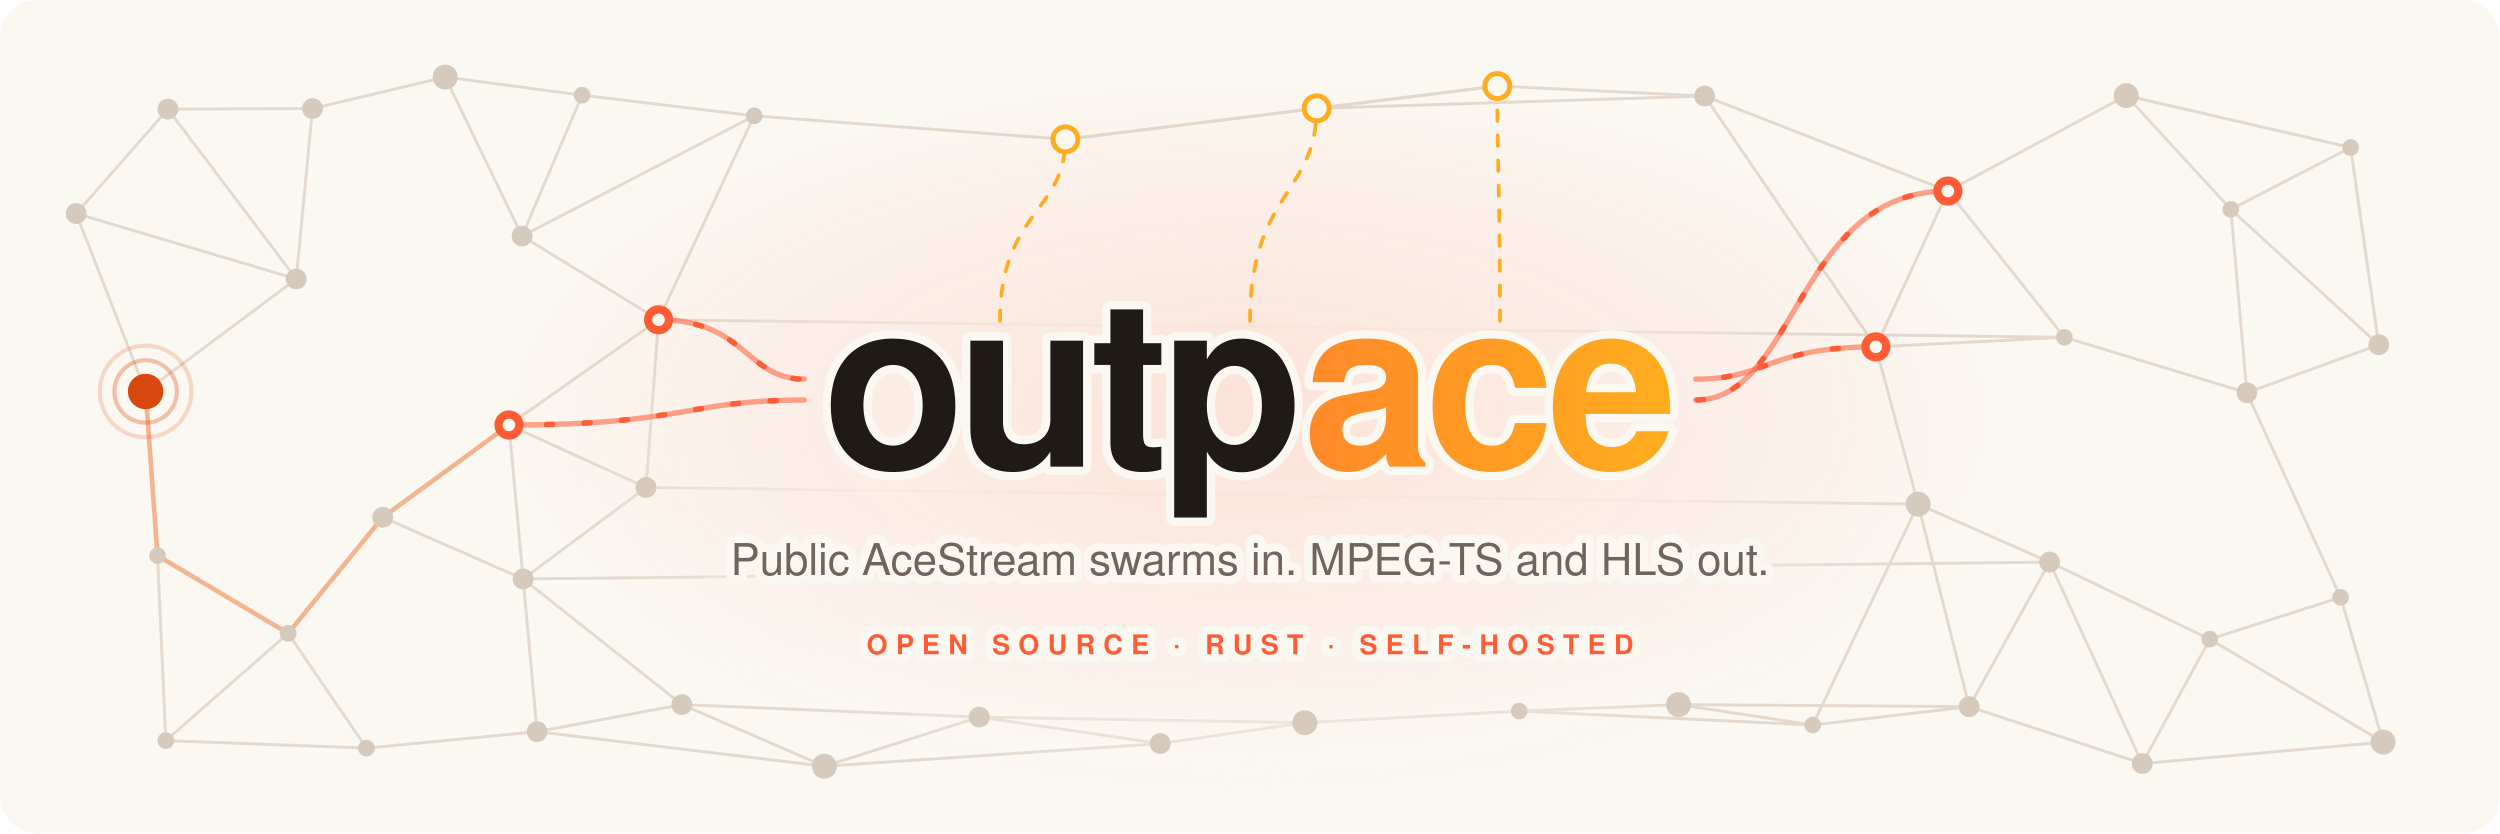
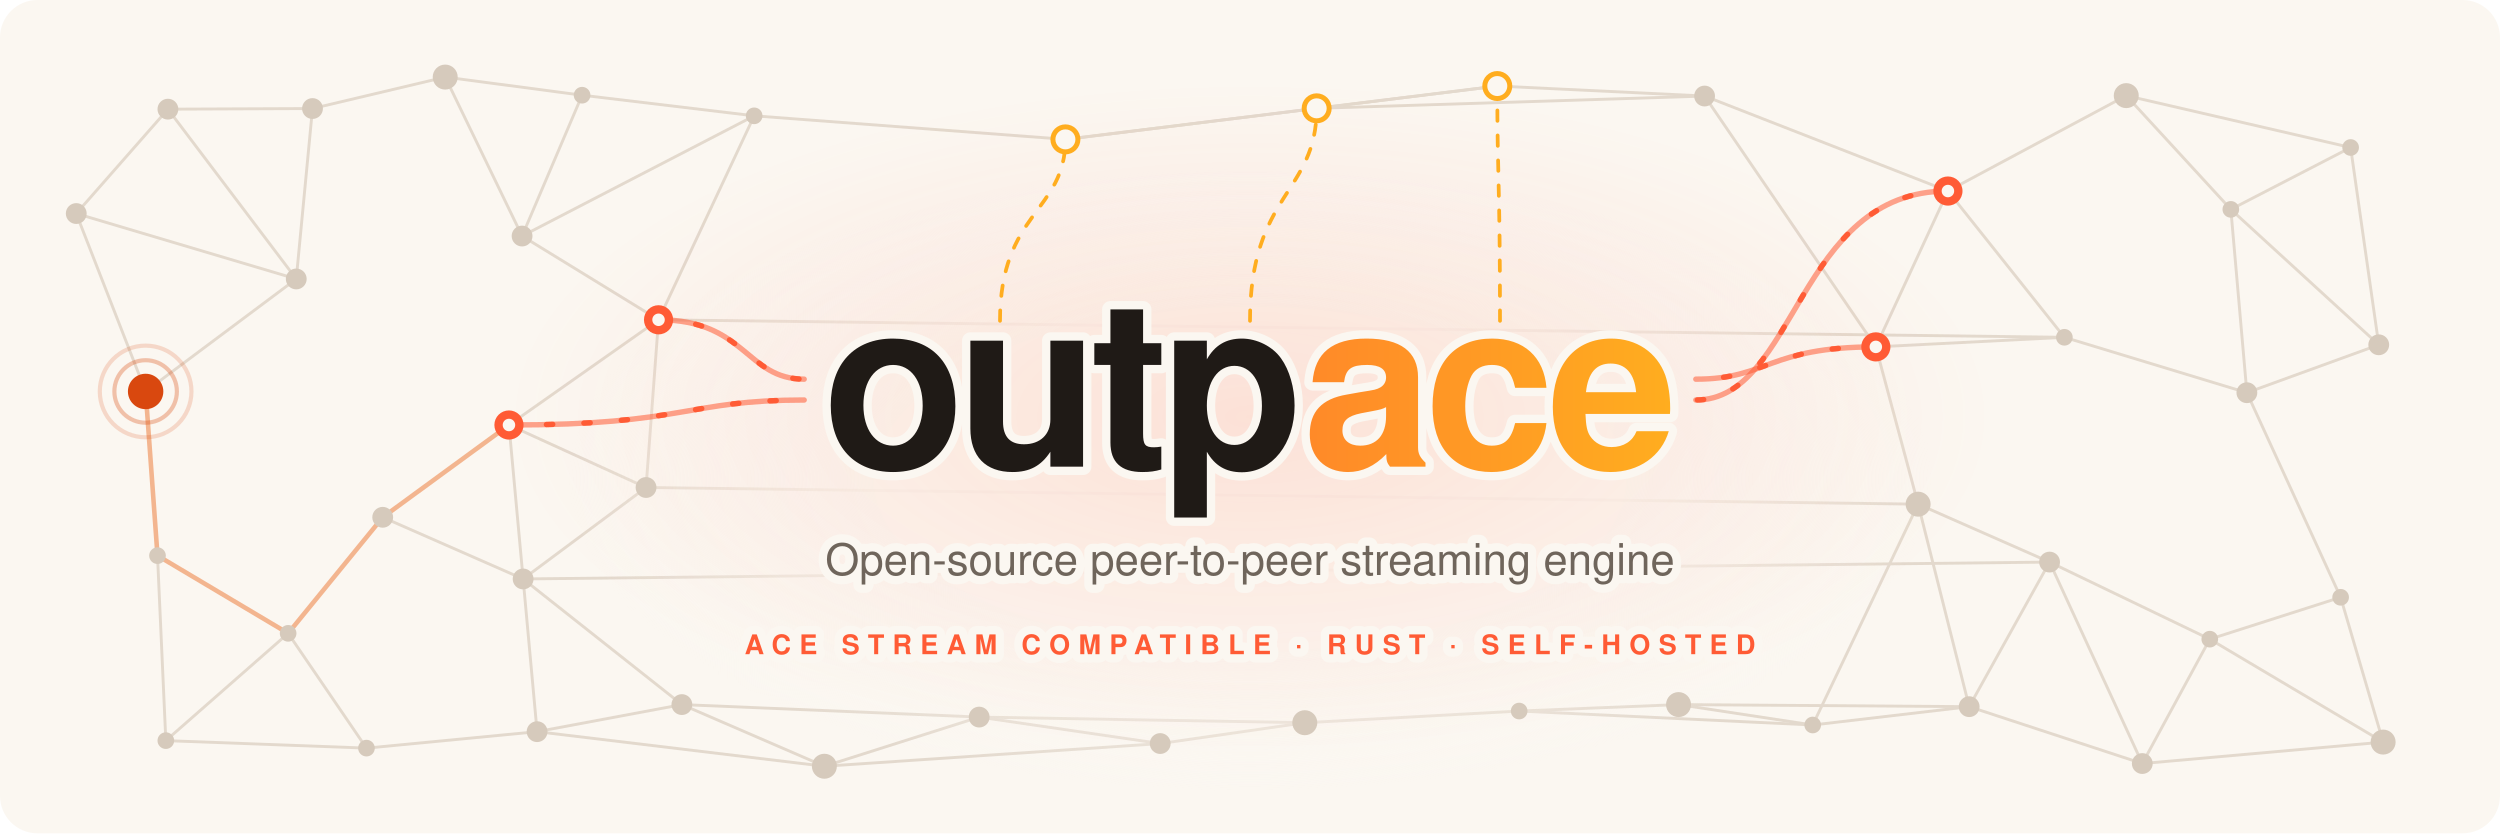
<svg xmlns="http://www.w3.org/2000/svg" width="1200" height="400" viewBox="0 0 1200 400" role="img" aria-labelledby="t d">
  <style>.flow{stroke-dasharray:3 15;animation:flow 1.6s linear infinite}.up{stroke-dasharray:5 7;animation:up 1.8s linear infinite}@keyframes flow{to{stroke-dashoffset:-18}}@keyframes up{to{stroke-dashoffset:-12}}@media (prefers-reduced-motion: reduce){.flow,.up{animation:none}}</style>
  <defs>
    <linearGradient id="word" x1="0" y1="0" x2="1" y2="0">
      <stop stop-color="#ff5b35" />
      <stop offset="1" stop-color="#ffad1f" />
    </linearGradient>
    <radialGradient id="glow" cx="0.5" cy="0.5" r="0.5">
      <stop stop-color="#ff5b35" stop-opacity="0.14" />
      <stop offset="1" stop-color="#ff5b35" stop-opacity="0" />
    </radialGradient>
    <radialGradient id="plate" cx="0.5" cy="0.5" r="0.5">
      <stop offset="0.55" stop-color="#fbf7f1" stop-opacity="0.88" />
      <stop offset="1" stop-color="#fbf7f1" stop-opacity="0" />
    </radialGradient>
  </defs>
  <rect width="1200" height="400" rx="18" fill="#fbf7f1" />
  <line x1="1078.5" y1="188.5" x2="990.9" y2="161.9" stroke="#e3d9cd" stroke-width="1.4" />
  <line x1="1078.5" y1="188.5" x2="1141.8" y2="165.5" stroke="#e3d9cd" stroke-width="1.4" />
  <line x1="1078.5" y1="188.5" x2="1123.5" y2="286.7" stroke="#e3d9cd" stroke-width="1.4" />
  <line x1="1078.5" y1="188.5" x2="1070.8" y2="100.5" stroke="#e3d9cd" stroke-width="1.4" />
  <line x1="244.3" y1="204.0" x2="251.1" y2="277.9" stroke="#e3d9cd" stroke-width="1.4" />
  <line x1="244.3" y1="204.0" x2="183.7" y2="248.3" stroke="#f3b58f" stroke-width="2.2" />
  <line x1="244.3" y1="204.0" x2="310.1" y2="234.0" stroke="#e3d9cd" stroke-width="1.4" />
  <line x1="244.3" y1="204.0" x2="316.1" y2="153.5" stroke="#e3d9cd" stroke-width="1.4" />
  <line x1="142.2" y1="133.9" x2="69.9" y2="187.9" stroke="#e3d9cd" stroke-width="1.4" />
  <line x1="142.2" y1="133.9" x2="36.6" y2="102.5" stroke="#e3d9cd" stroke-width="1.4" />
  <line x1="142.2" y1="133.9" x2="150.0" y2="52.1" stroke="#e3d9cd" stroke-width="1.4" />
  <line x1="142.2" y1="133.9" x2="80.6" y2="52.4" stroke="#e3d9cd" stroke-width="1.4" />
  <line x1="138.3" y1="304.0" x2="183.7" y2="248.3" stroke="#f3b58f" stroke-width="2.2" />
  <line x1="138.3" y1="304.0" x2="79.6" y2="355.5" stroke="#e3d9cd" stroke-width="1.4" />
  <line x1="138.3" y1="304.0" x2="175.9" y2="359.1" stroke="#e3d9cd" stroke-width="1.4" />
  <line x1="138.3" y1="304.0" x2="75.6" y2="266.7" stroke="#f3b58f" stroke-width="2.2" />
  <line x1="818.2" y1="46.1" x2="632.0" y2="52.0" stroke="#e3d9cd" stroke-width="1.4" />
  <line x1="818.2" y1="46.1" x2="900.4" y2="166.5" stroke="#e3d9cd" stroke-width="1.4" />
  <line x1="818.2" y1="46.1" x2="935.0" y2="91.7" stroke="#e3d9cd" stroke-width="1.4" />
  <line x1="818.2" y1="46.1" x2="718.7" y2="41.3" stroke="#e3d9cd" stroke-width="1.4" />
  <line x1="1143.9" y1="356.2" x2="1123.5" y2="286.7" stroke="#e3d9cd" stroke-width="1.4" />
  <line x1="1143.9" y1="356.2" x2="1060.7" y2="306.8" stroke="#e3d9cd" stroke-width="1.4" />
  <line x1="1143.9" y1="356.2" x2="1028.3" y2="366.5" stroke="#e3d9cd" stroke-width="1.4" />
  <line x1="213.7" y1="37.0" x2="250.6" y2="113.3" stroke="#e3d9cd" stroke-width="1.4" />
  <line x1="213.7" y1="37.0" x2="150.0" y2="52.1" stroke="#e3d9cd" stroke-width="1.4" />
  <line x1="213.7" y1="37.0" x2="279.4" y2="45.7" stroke="#e3d9cd" stroke-width="1.4" />
  <line x1="632.0" y1="52.0" x2="511.4" y2="66.9" stroke="#e3d9cd" stroke-width="1.4" />
  <line x1="632.0" y1="52.0" x2="718.7" y2="41.3" stroke="#e3d9cd" stroke-width="1.4" />
  <line x1="250.6" y1="113.3" x2="362.0" y2="55.6" stroke="#e3d9cd" stroke-width="1.4" />
  <line x1="250.6" y1="113.3" x2="316.1" y2="153.5" stroke="#e3d9cd" stroke-width="1.4" />
  <line x1="250.6" y1="113.3" x2="279.4" y2="45.7" stroke="#e3d9cd" stroke-width="1.4" />
  <line x1="69.9" y1="187.9" x2="36.6" y2="102.5" stroke="#e3d9cd" stroke-width="1.4" />
  <line x1="69.9" y1="187.9" x2="75.6" y2="266.7" stroke="#f3b58f" stroke-width="2.2" />
  <line x1="983.8" y1="269.8" x2="251.1" y2="277.9" stroke="#e3d9cd" stroke-width="1.4" />
  <line x1="983.8" y1="269.8" x2="1060.7" y2="306.8" stroke="#e3d9cd" stroke-width="1.4" />
  <line x1="983.8" y1="269.8" x2="945.2" y2="339.2" stroke="#e3d9cd" stroke-width="1.4" />
  <line x1="983.8" y1="269.8" x2="920.7" y2="242.0" stroke="#e3d9cd" stroke-width="1.4" />
  <line x1="983.8" y1="269.8" x2="1028.3" y2="366.5" stroke="#e3d9cd" stroke-width="1.4" />
  <line x1="362.0" y1="55.6" x2="511.4" y2="66.9" stroke="#e3d9cd" stroke-width="1.4" />
  <line x1="362.0" y1="55.6" x2="316.1" y2="153.5" stroke="#e3d9cd" stroke-width="1.4" />
  <line x1="362.0" y1="55.6" x2="279.4" y2="45.7" stroke="#e3d9cd" stroke-width="1.4" />
  <line x1="900.4" y1="166.5" x2="990.9" y2="161.9" stroke="#e3d9cd" stroke-width="1.4" />
  <line x1="900.4" y1="166.5" x2="935.0" y2="91.7" stroke="#e3d9cd" stroke-width="1.4" />
  <line x1="900.4" y1="166.5" x2="920.7" y2="242.0" stroke="#e3d9cd" stroke-width="1.4" />
  <line x1="990.9" y1="161.9" x2="935.0" y2="91.7" stroke="#e3d9cd" stroke-width="1.4" />
  <line x1="990.9" y1="161.9" x2="316.1" y2="153.5" stroke="#e3d9cd" stroke-width="1.4" />
  <line x1="36.6" y1="102.5" x2="80.6" y2="52.4" stroke="#e3d9cd" stroke-width="1.4" />
  <line x1="1141.8" y1="165.5" x2="1070.8" y2="100.5" stroke="#e3d9cd" stroke-width="1.4" />
  <line x1="1141.8" y1="165.5" x2="1128.3" y2="70.8" stroke="#e3d9cd" stroke-width="1.4" />
  <line x1="1123.5" y1="286.7" x2="1060.7" y2="306.8" stroke="#e3d9cd" stroke-width="1.4" />
  <line x1="150.0" y1="52.1" x2="80.6" y2="52.4" stroke="#e3d9cd" stroke-width="1.4" />
  <line x1="935.0" y1="91.7" x2="1020.6" y2="45.9" stroke="#e3d9cd" stroke-width="1.4" />
  <line x1="251.1" y1="277.9" x2="183.7" y2="248.3" stroke="#e3d9cd" stroke-width="1.4" />
  <line x1="251.1" y1="277.9" x2="310.1" y2="234.0" stroke="#e3d9cd" stroke-width="1.4" />
  <line x1="251.1" y1="277.9" x2="257.8" y2="351.2" stroke="#e3d9cd" stroke-width="1.4" />
  <line x1="251.1" y1="277.9" x2="327.3" y2="338.2" stroke="#e3d9cd" stroke-width="1.4" />
  <line x1="310.1" y1="234.0" x2="920.7" y2="242.0" stroke="#e3d9cd" stroke-width="1.4" />
  <line x1="310.1" y1="234.0" x2="316.1" y2="153.5" stroke="#e3d9cd" stroke-width="1.4" />
  <line x1="1060.7" y1="306.8" x2="1028.3" y2="366.5" stroke="#e3d9cd" stroke-width="1.4" />
  <line x1="870.1" y1="348.0" x2="729.2" y2="341.3" stroke="#e3d9cd" stroke-width="1.4" />
  <line x1="870.1" y1="348.0" x2="945.2" y2="339.2" stroke="#e3d9cd" stroke-width="1.4" />
  <line x1="870.1" y1="348.0" x2="805.7" y2="338.2" stroke="#e3d9cd" stroke-width="1.4" />
  <line x1="870.1" y1="348.0" x2="920.7" y2="242.0" stroke="#e3d9cd" stroke-width="1.4" />
  <line x1="257.8" y1="351.2" x2="395.7" y2="367.8" stroke="#e3d9cd" stroke-width="1.4" />
  <line x1="257.8" y1="351.2" x2="327.3" y2="338.2" stroke="#e3d9cd" stroke-width="1.4" />
  <line x1="257.8" y1="351.2" x2="175.9" y2="359.1" stroke="#e3d9cd" stroke-width="1.4" />
  <line x1="511.4" y1="66.9" x2="718.7" y2="41.3" stroke="#e3d9cd" stroke-width="1.4" />
  <line x1="79.6" y1="355.5" x2="175.9" y2="359.1" stroke="#e3d9cd" stroke-width="1.4" />
  <line x1="79.6" y1="355.5" x2="75.6" y2="266.7" stroke="#e3d9cd" stroke-width="1.4" />
  <line x1="1070.8" y1="100.5" x2="1020.6" y2="45.9" stroke="#e3d9cd" stroke-width="1.4" />
  <line x1="1070.8" y1="100.5" x2="1128.3" y2="70.8" stroke="#e3d9cd" stroke-width="1.4" />
  <line x1="395.7" y1="367.8" x2="327.3" y2="338.2" stroke="#e3d9cd" stroke-width="1.4" />
  <line x1="395.7" y1="367.8" x2="556.9" y2="356.9" stroke="#e3d9cd" stroke-width="1.4" />
  <line x1="395.7" y1="367.8" x2="470.0" y2="344.2" stroke="#e3d9cd" stroke-width="1.4" />
  <line x1="729.2" y1="341.3" x2="805.7" y2="338.2" stroke="#e3d9cd" stroke-width="1.4" />
  <line x1="729.2" y1="341.3" x2="626.3" y2="346.9" stroke="#e3d9cd" stroke-width="1.4" />
  <line x1="945.2" y1="339.2" x2="805.7" y2="338.2" stroke="#e3d9cd" stroke-width="1.4" />
  <line x1="945.2" y1="339.2" x2="920.7" y2="242.0" stroke="#e3d9cd" stroke-width="1.4" />
  <line x1="945.2" y1="339.2" x2="1028.3" y2="366.5" stroke="#e3d9cd" stroke-width="1.4" />
  <line x1="1020.6" y1="45.9" x2="1128.3" y2="70.8" stroke="#e3d9cd" stroke-width="1.4" />
  <line x1="327.3" y1="338.2" x2="470.0" y2="344.2" stroke="#e3d9cd" stroke-width="1.4" />
  <line x1="626.3" y1="346.9" x2="556.9" y2="356.9" stroke="#e3d9cd" stroke-width="1.4" />
  <line x1="626.3" y1="346.9" x2="470.0" y2="344.2" stroke="#e3d9cd" stroke-width="1.4" />
  <line x1="556.9" y1="356.9" x2="470.0" y2="344.2" stroke="#e3d9cd" stroke-width="1.4" />
  <ellipse cx="600" cy="230" rx="330" ry="150" fill="url(#plate)" />
  <ellipse cx="600" cy="200" rx="360" ry="160" fill="url(#glow)" />
  <path d="M316.1 153.5 C358.0 153.5 358.0 182.0 386.0 182.0" fill="none" stroke="#ff5b35" stroke-opacity="0.55" stroke-width="2.6" stroke-linecap="round" />
  <path class="flow" d="M316.1 153.5 C358.0 153.5 358.0 182.0 386.0 182.0" fill="none" stroke="#ff5b35" stroke-width="2.6" stroke-linecap="round" />
  <path d="M244.3 204.0 C329.3 204.0 329.3 192.0 386.0 192.0" fill="none" stroke="#ff5b35" stroke-opacity="0.55" stroke-width="2.6" stroke-linecap="round" />
  <path class="flow" d="M244.3 204.0 C329.3 204.0 329.3 192.0 386.0 192.0" fill="none" stroke="#ff5b35" stroke-width="2.6" stroke-linecap="round" />
  <path d="M900.4 166.5 C848.6 166.5 848.6 182.0 814.0 182.0" fill="none" stroke="#ff5b35" stroke-opacity="0.55" stroke-width="2.6" stroke-linecap="round" />
  <path class="flow" d="M900.4 166.5 C848.6 166.5 848.6 182.0 814.0 182.0" fill="none" stroke="#ff5b35" stroke-width="2.6" stroke-linecap="round" />
  <path d="M935.0 91.7 C862.4 91.7 862.4 192.0 814.0 192.0" fill="none" stroke="#ff5b35" stroke-opacity="0.55" stroke-width="2.6" stroke-linecap="round" />
  <path class="flow" d="M935.0 91.7 C862.4 91.7 862.4 192.0 814.0 192.0" fill="none" stroke="#ff5b35" stroke-width="2.6" stroke-linecap="round" />
  <path class="up" d="M480.0 154.0 C480.0 101.7 511.4 101.7 511.4 66.9" fill="none" stroke="#ffad1f" stroke-width="1.8" stroke-linecap="round" />
  <path class="up" d="M600.0 154.0 C600.0 92.8 632.0 92.8 632.0 52.0" fill="none" stroke="#ffad1f" stroke-width="1.8" stroke-linecap="round" />
  <path class="up" d="M720.0 154.0 C720.0 86.4 718.7 86.4 718.7 41.3" fill="none" stroke="#ffad1f" stroke-width="1.8" stroke-linecap="round" />
  <circle cx="1078.5" cy="188.5" r="5" fill="#d6cabc" />
  <circle cx="244.3" cy="204.0" r="7" fill="#ff5b35" />
  <circle cx="244.3" cy="204.0" r="3" fill="#fbf7f1" />
  <circle cx="142.2" cy="133.9" r="5" fill="#d6cabc" />
  <circle cx="138.3" cy="304.0" r="4" fill="#d6cabc" />
  <circle cx="818.2" cy="46.1" r="5" fill="#d6cabc" />
  <circle cx="1143.9" cy="356.2" r="6" fill="#d6cabc" />
  <circle cx="213.7" cy="37.0" r="6" fill="#d6cabc" />
  <circle cx="632.0" cy="52.0" r="6" fill="#fbf7f1" stroke="#ffad1f" stroke-width="2.4" />
  <circle cx="250.6" cy="113.3" r="5" fill="#d6cabc" />
  <circle cx="69.9" cy="187.9" r="22" fill="none" stroke="#d9480f" stroke-opacity="0.18" stroke-width="2" />
  <circle cx="69.9" cy="187.9" r="15" fill="none" stroke="#d9480f" stroke-opacity="0.32" stroke-width="2" />
  <circle cx="69.9" cy="187.9" r="8.5" fill="#d9480f" />
  <circle cx="983.8" cy="269.8" r="5" fill="#d6cabc" />
  <circle cx="362.0" cy="55.6" r="4" fill="#d6cabc" />
  <circle cx="900.4" cy="166.5" r="7" fill="#ff5b35" />
  <circle cx="900.4" cy="166.5" r="3" fill="#fbf7f1" />
  <circle cx="990.9" cy="161.9" r="4" fill="#d6cabc" />
  <circle cx="36.6" cy="102.5" r="5" fill="#d6cabc" />
  <circle cx="1141.8" cy="165.5" r="5" fill="#d6cabc" />
  <circle cx="1123.5" cy="286.7" r="4" fill="#d6cabc" />
  <circle cx="150.0" cy="52.1" r="5" fill="#d6cabc" />
  <circle cx="935.0" cy="91.7" r="7" fill="#ff5b35" />
  <circle cx="935.0" cy="91.7" r="3" fill="#fbf7f1" />
  <circle cx="251.1" cy="277.9" r="5" fill="#d6cabc" />
  <circle cx="183.7" cy="248.3" r="5" fill="#d6cabc" />
  <circle cx="310.1" cy="234.0" r="5" fill="#d6cabc" />
  <circle cx="1060.7" cy="306.8" r="4" fill="#d6cabc" />
  <circle cx="870.1" cy="348.0" r="4" fill="#d6cabc" />
  <circle cx="257.8" cy="351.2" r="5" fill="#d6cabc" />
  <circle cx="511.4" cy="66.9" r="6" fill="#fbf7f1" stroke="#ffad1f" stroke-width="2.4" />
  <circle cx="79.6" cy="355.5" r="4" fill="#d6cabc" />
  <circle cx="1070.8" cy="100.5" r="4" fill="#d6cabc" />
  <circle cx="395.7" cy="367.8" r="6" fill="#d6cabc" />
  <circle cx="729.2" cy="341.3" r="4" fill="#d6cabc" />
  <circle cx="945.2" cy="339.2" r="5" fill="#d6cabc" />
  <circle cx="1020.6" cy="45.9" r="6" fill="#d6cabc" />
  <circle cx="718.7" cy="41.3" r="6" fill="#fbf7f1" stroke="#ffad1f" stroke-width="2.4" />
  <circle cx="805.7" cy="338.2" r="6" fill="#d6cabc" />
  <circle cx="1128.3" cy="70.8" r="4" fill="#d6cabc" />
  <circle cx="327.3" cy="338.2" r="5" fill="#d6cabc" />
  <circle cx="626.3" cy="346.9" r="6" fill="#d6cabc" />
  <circle cx="920.7" cy="242.0" r="6" fill="#d6cabc" />
  <circle cx="80.6" cy="52.4" r="5" fill="#d6cabc" />
  <circle cx="316.1" cy="153.5" r="7" fill="#ff5b35" />
  <circle cx="316.1" cy="153.5" r="3" fill="#fbf7f1" />
  <circle cx="556.9" cy="356.9" r="5" fill="#d6cabc" />
  <circle cx="175.9" cy="359.1" r="4" fill="#d6cabc" />
  <circle cx="1028.3" cy="366.5" r="5" fill="#d6cabc" />
  <circle cx="470.0" cy="344.2" r="5" fill="#d6cabc" />
  <circle cx="279.4" cy="45.7" r="4" fill="#d6cabc" />
  <circle cx="75.6" cy="266.7" r="4" fill="#d6cabc" />
  <g font-family="ui-sans-serif, -apple-system, 'Segoe UI', 'Helvetica Neue', Helvetica, Arial, sans-serif" text-anchor="middle">
    <text x="600" y="224" font-size="112" font-weight="800" letter-spacing="-4" stroke="#fbf7f1" stroke-width="8" stroke-linejoin="round" paint-order="stroke" fill="#1f1a16">outp<tspan fill="url(#word)">ace</tspan>
    </text>
-     <text x="600" y="276" font-size="21" stroke="#fbf7f1" stroke-width="8" stroke-linejoin="round" paint-order="stroke" fill="#6f655b">Public AceStream swarms in. MPEG-TS and HLS out.</text>
-     <text x="600" y="314" font-size="13" font-weight="700" letter-spacing="4" stroke="#fbf7f1" stroke-width="8" stroke-linejoin="round" paint-order="stroke" fill="#ff5b35">OPEN SOURCE  ·  RUST  ·  SELF-HOSTED</text>
+     <text x="600" y="276" font-size="21" stroke="#fbf7f1" stroke-width="8" stroke-linejoin="round" paint-order="stroke" fill="#6f655b">Open-source peer-to-peer streaming engine</text>
+     <text x="600" y="314" font-size="13" font-weight="700" letter-spacing="4" stroke="#fbf7f1" stroke-width="8" stroke-linejoin="round" paint-order="stroke" fill="#ff5b35">ACE STREAM COMPATIBLE  ·  RUST  ·  SELF-HOSTED</text>
  </g>
</svg>
